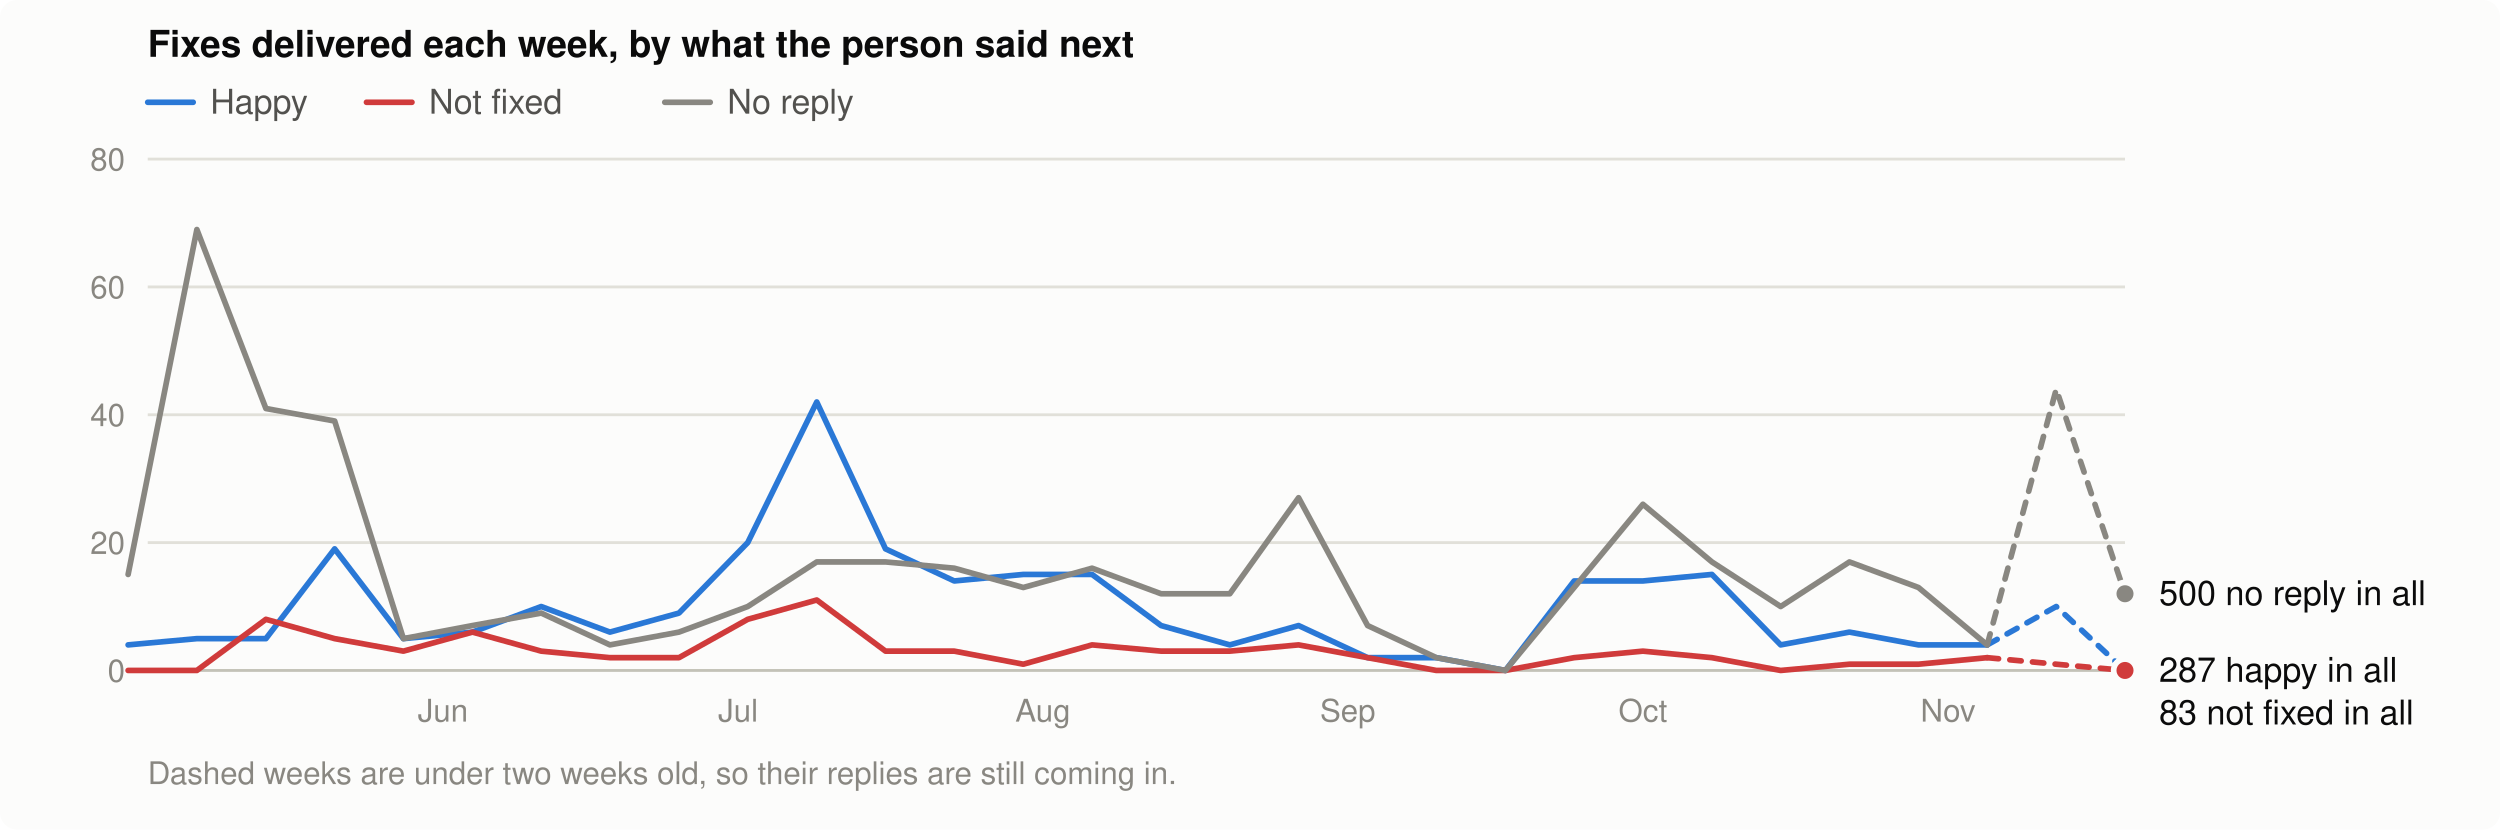
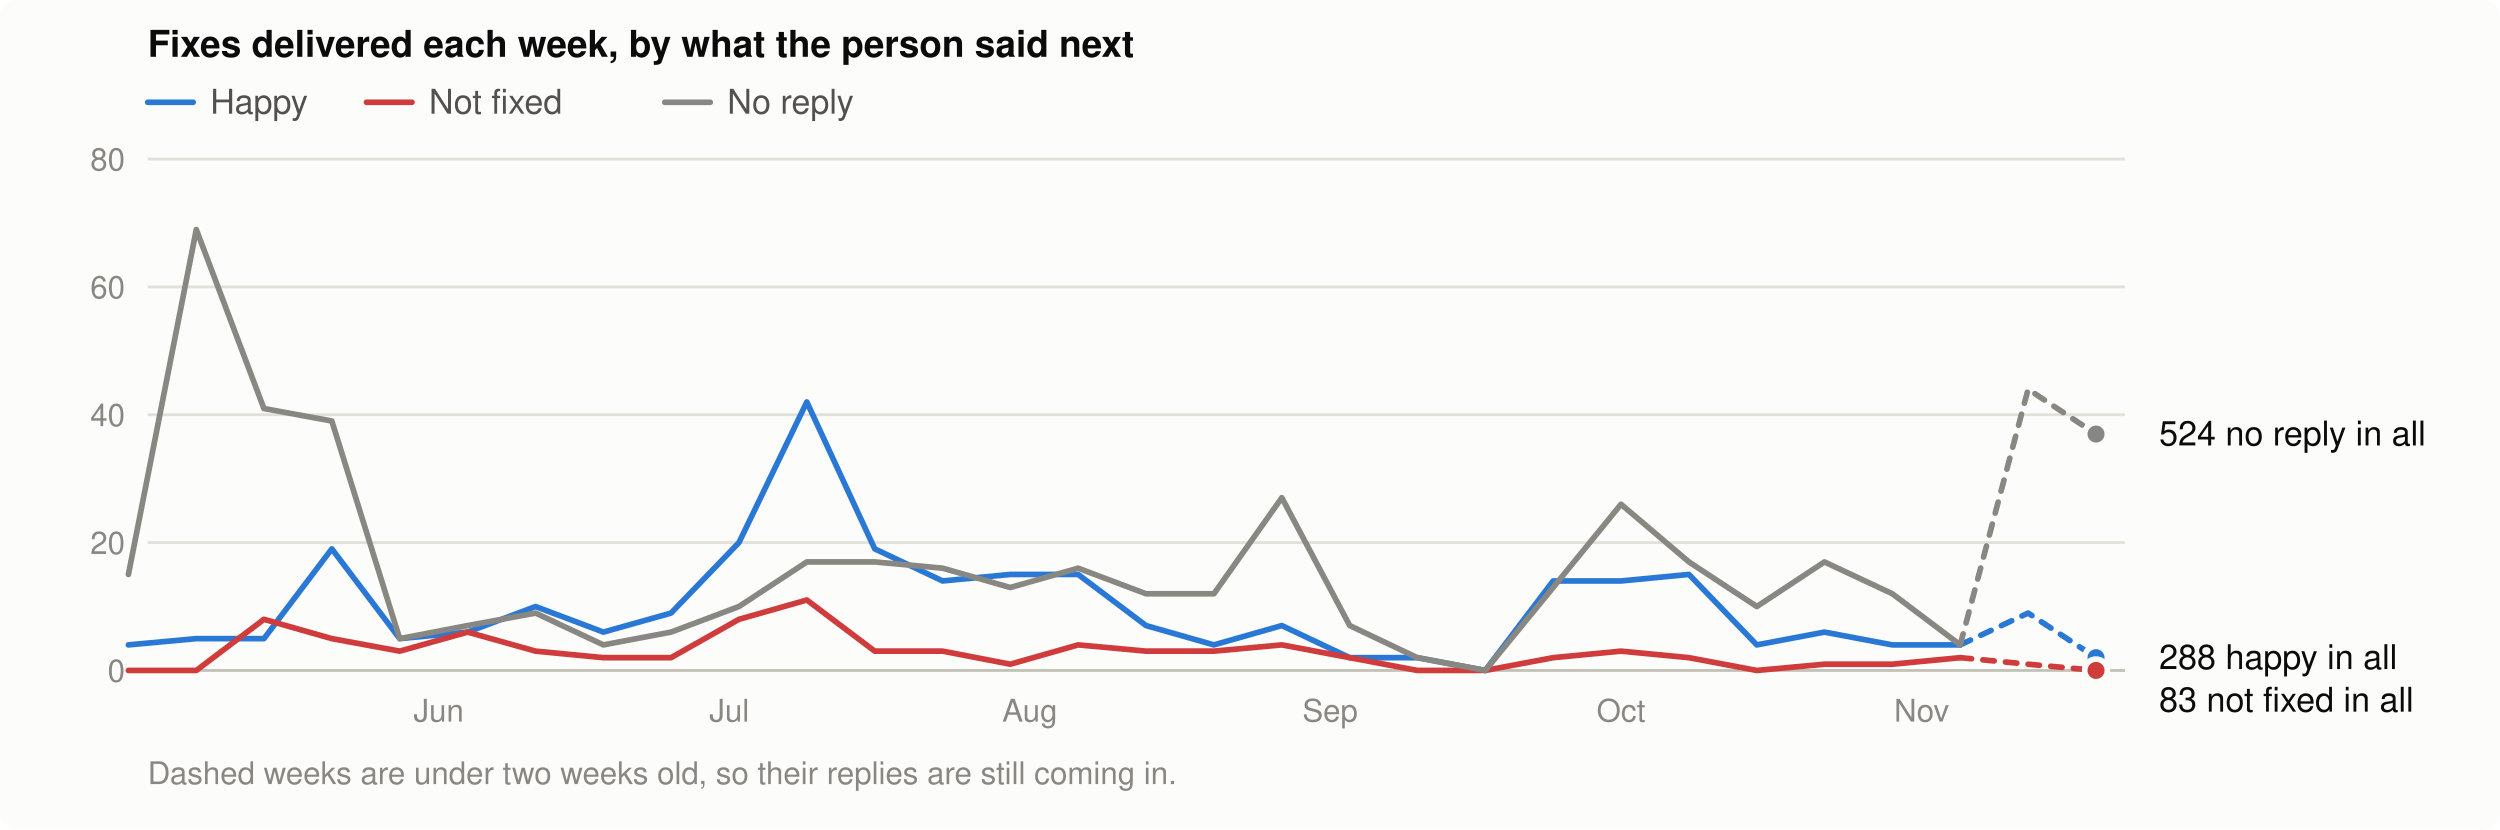
<svg xmlns="http://www.w3.org/2000/svg" width="880" height="292" viewBox="0 0 880 292" role="img" aria-labelledby="t d" font-family="-apple-system, BlinkMacSystemFont, 'Segoe UI', Helvetica, Arial, sans-serif">
  <rect width="100%" height="100%" rx="6" fill="#fcfcfb" />
  <text x="52.0" y="20.0" fill="#0b0b0b" font-size="13" font-weight="600" text-anchor="start">Fixes delivered each week, by what the person said next</text>
  <line x1="52" y1="36" x2="68" y2="36" stroke="#2a78d6" stroke-width="2" stroke-linecap="round" />
  <text x="74.0" y="40.0" fill="#52514e" font-size="12" font-weight="400" text-anchor="start">Happy</text>
  <line x1="129" y1="36" x2="145" y2="36" stroke="#d03b3b" stroke-width="2" stroke-linecap="round" />
  <text x="151.0" y="40.0" fill="#52514e" font-size="12" font-weight="400" text-anchor="start">Not fixed</text>
  <line x1="234" y1="36" x2="250" y2="36" stroke="#898781" stroke-width="2" stroke-linecap="round" />
  <text x="256.0" y="40.0" fill="#52514e" font-size="12" font-weight="400" text-anchor="start">No reply</text>
  <line x1="52" y1="236.0" x2="748" y2="236.0" stroke="#c3c2b7" stroke-width="1" />
  <text x="44.0" y="240.0" fill="#898781" font-size="11" font-weight="400" text-anchor="end">0</text>
  <line x1="52" y1="191.0" x2="748" y2="191.0" stroke="#e1e0d9" stroke-width="1" />
  <text x="44.0" y="195.0" fill="#898781" font-size="11" font-weight="400" text-anchor="end">20</text>
  <line x1="52" y1="146.0" x2="748" y2="146.0" stroke="#e1e0d9" stroke-width="1" />
  <text x="44.0" y="150.0" fill="#898781" font-size="11" font-weight="400" text-anchor="end">40</text>
  <line x1="52" y1="101.0" x2="748" y2="101.0" stroke="#e1e0d9" stroke-width="1" />
  <text x="44.0" y="105.0" fill="#898781" font-size="11" font-weight="400" text-anchor="end">60</text>
  <line x1="52" y1="56.0" x2="748" y2="56.0" stroke="#e1e0d9" stroke-width="1" />
  <text x="44.0" y="60.0" fill="#898781" font-size="11" font-weight="400" text-anchor="end">80</text>
-   <path d="M45.1,227.0 L69.3,224.8 L93.6,224.8 L117.8,193.2 L142.0,224.8 L166.3,222.5 L190.5,213.5 L214.7,222.5 L239.0,215.8 L263.2,191.0 L287.5,141.5 L311.7,193.2 L335.9,204.5 L360.2,202.2 L384.4,202.2 L408.7,220.2 L432.9,227.0 L457.1,220.2 L481.4,231.5 L505.6,231.5 L529.9,236.0 L554.1,204.5 L578.3,204.5 L602.6,202.2 L626.8,227.0 L651.0,222.5 L675.3,227.0 L699.5,227.0" fill="none" stroke="#2a78d6" stroke-width="2" stroke-linejoin="round" stroke-linecap="round" />
-   <path d="M699.5,227.0 L723.8,213.5 L748.0,236.0" fill="none" stroke="#2a78d6" stroke-width="2" stroke-linejoin="round" stroke-linecap="round" stroke-dasharray="4 4" />
-   <circle cx="748.0" cy="236.0" r="4" fill="#2a78d6" stroke="#fcfcfb" stroke-width="2" />
-   <path d="M45.1,236.0 L69.3,236.0 L93.6,218.0 L117.8,224.8 L142.0,229.2 L166.3,222.5 L190.5,229.2 L214.7,231.5 L239.0,231.5 L263.2,218.0 L287.5,211.2 L311.7,229.2 L335.9,229.2 L360.2,233.8 L384.4,227.0 L408.7,229.2 L432.9,229.2 L457.1,227.0 L481.4,231.5 L505.6,236.0 L529.9,236.0 L554.1,231.5 L578.3,229.2 L602.6,231.5 L626.8,236.0 L651.0,233.8 L675.3,233.8 L699.5,231.5" fill="none" stroke="#d03b3b" stroke-width="2" stroke-linejoin="round" stroke-linecap="round" />
-   <path d="M699.5,231.5 L723.8,233.8 L748.0,236.0" fill="none" stroke="#d03b3b" stroke-width="2" stroke-linejoin="round" stroke-linecap="round" stroke-dasharray="4 4" />
-   <circle cx="748.0" cy="236.0" r="4" fill="#d03b3b" stroke="#fcfcfb" stroke-width="2" />
-   <path d="M45.1,202.2 L69.3,80.8 L93.6,143.8 L117.8,148.2 L142.0,224.8 L166.3,220.2 L190.5,215.8 L214.7,227.0 L239.0,222.5 L263.2,213.5 L287.5,197.8 L311.7,197.8 L335.9,200.0 L360.2,206.8 L384.4,200.0 L408.7,209.0 L432.9,209.0 L457.1,175.2 L481.4,220.2 L505.6,231.5 L529.9,236.0 L554.1,206.8 L578.3,177.5 L602.6,197.8 L626.8,213.5 L651.0,197.8 L675.3,206.8 L699.5,227.0" fill="none" stroke="#898781" stroke-width="2" stroke-linejoin="round" stroke-linecap="round" />
-   <path d="M699.5,227.0 L723.8,137.0 L748.0,209.0" fill="none" stroke="#898781" stroke-width="2" stroke-linejoin="round" stroke-linecap="round" stroke-dasharray="4 4" />
-   <circle cx="748.0" cy="209.0" r="4" fill="#898781" stroke="#fcfcfb" stroke-width="2" />
-   <text x="760.0" y="213.0" fill="#0b0b0b" font-size="12" font-weight="400" text-anchor="start">500 no reply in all</text>
-   <text x="760.0" y="240.0" fill="#0b0b0b" font-size="12" font-weight="400" text-anchor="start">287 happy in all</text>
-   <text x="760.0" y="255.0" fill="#0b0b0b" font-size="12" font-weight="400" text-anchor="start">83 not fixed in all</text>
-   <text x="155.9" y="254.0" fill="#898781" font-size="11" font-weight="400" text-anchor="middle">Jun</text>
-   <text x="259.8" y="254.0" fill="#898781" font-size="11" font-weight="400" text-anchor="middle">Jul</text>
-   <text x="367.1" y="254.0" fill="#898781" font-size="11" font-weight="400" text-anchor="middle">Aug</text>
-   <text x="474.4" y="254.0" fill="#898781" font-size="11" font-weight="400" text-anchor="middle">Sep</text>
-   <text x="578.3" y="254.0" fill="#898781" font-size="11" font-weight="400" text-anchor="middle">Oct</text>
-   <text x="685.7" y="254.0" fill="#898781" font-size="11" font-weight="400" text-anchor="middle">Nov</text>
+   <path d="M45.2,227.0 L69.1,224.8 L92.9,224.8 L116.8,193.2 L140.7,224.8 L164.6,222.5 L188.5,213.5 L212.4,222.5 L236.2,215.8 L260.1,191.0 L284.0,141.5 L307.9,193.2 L331.8,204.5 L355.6,202.2 L379.5,202.2 L403.4,220.2 L427.3,227.0 L451.2,220.2 L475.1,231.5 L498.9,231.5 L522.8,236.0 L546.7,204.5 L570.6,204.5 L594.5,202.2 L618.4,227.0 L642.2,222.5 L666.1,227.0 L690.0,227.0" fill="none" stroke="#2a78d6" stroke-width="2" stroke-linejoin="round" stroke-linecap="round" />
+   <path d="M690.0,227.0 L713.9,215.8 L737.8,231.5" fill="none" stroke="#2a78d6" stroke-width="2" stroke-linejoin="round" stroke-linecap="round" stroke-dasharray="4 4" />
+   <circle cx="737.8" cy="231.5" r="4" fill="#2a78d6" stroke="#fcfcfb" stroke-width="2" />
+   <path d="M45.2,236.0 L69.1,236.0 L92.9,218.0 L116.8,224.8 L140.7,229.2 L164.6,222.5 L188.5,229.2 L212.4,231.5 L236.2,231.5 L260.1,218.0 L284.0,211.2 L307.9,229.2 L331.8,229.2 L355.6,233.8 L379.5,227.0 L403.4,229.2 L427.3,229.2 L451.2,227.0 L475.1,231.5 L498.9,236.0 L522.8,236.0 L546.7,231.5 L570.6,229.2 L594.5,231.5 L618.4,236.0 L642.2,233.8 L666.1,233.8 L690.0,231.5" fill="none" stroke="#d03b3b" stroke-width="2" stroke-linejoin="round" stroke-linecap="round" />
+   <path d="M690.0,231.5 L713.9,233.8 L737.8,236.0" fill="none" stroke="#d03b3b" stroke-width="2" stroke-linejoin="round" stroke-linecap="round" stroke-dasharray="4 4" />
+   <circle cx="737.8" cy="236.0" r="4" fill="#d03b3b" stroke="#fcfcfb" stroke-width="2" />
+   <path d="M45.2,202.2 L69.1,80.8 L92.9,143.8 L116.8,148.2 L140.7,224.8 L164.6,220.2 L188.5,215.8 L212.4,227.0 L236.2,222.5 L260.1,213.5 L284.0,197.8 L307.9,197.8 L331.8,200.0 L355.6,206.8 L379.5,200.0 L403.4,209.0 L427.3,209.0 L451.2,175.2 L475.1,220.2 L498.9,231.5 L522.8,236.0 L546.7,206.8 L570.6,177.5 L594.5,197.8 L618.4,213.5 L642.2,197.8 L666.1,209.0 L690.0,227.0" fill="none" stroke="#898781" stroke-width="2" stroke-linejoin="round" stroke-linecap="round" />
+   <path d="M690.0,227.0 L713.9,137.0 L737.8,152.8" fill="none" stroke="#898781" stroke-width="2" stroke-linejoin="round" stroke-linecap="round" stroke-dasharray="4 4" />
+   <circle cx="737.8" cy="152.8" r="4" fill="#898781" stroke="#fcfcfb" stroke-width="2" />
+   <text x="760.0" y="156.8" fill="#0b0b0b" font-size="12" font-weight="400" text-anchor="start">524 no reply in all</text>
+   <text x="760.0" y="235.5" fill="#0b0b0b" font-size="12" font-weight="400" text-anchor="start">288 happy in all</text>
+   <text x="760.0" y="250.5" fill="#0b0b0b" font-size="12" font-weight="400" text-anchor="start">83 not fixed in all</text>
+   <text x="154.4" y="254.0" fill="#898781" font-size="11" font-weight="400" text-anchor="middle">Jun</text>
+   <text x="256.7" y="254.0" fill="#898781" font-size="11" font-weight="400" text-anchor="middle">Jul</text>
+   <text x="362.5" y="254.0" fill="#898781" font-size="11" font-weight="400" text-anchor="middle">Aug</text>
+   <text x="468.2" y="254.0" fill="#898781" font-size="11" font-weight="400" text-anchor="middle">Sep</text>
+   <text x="570.6" y="254.0" fill="#898781" font-size="11" font-weight="400" text-anchor="middle">Oct</text>
+   <text x="676.4" y="254.0" fill="#898781" font-size="11" font-weight="400" text-anchor="middle">Nov</text>
  <text x="52.0" y="276.0" fill="#898781" font-size="11" font-weight="400" text-anchor="start">Dashed weeks are under two weeks old, so their replies are still coming in.</text>
</svg>
